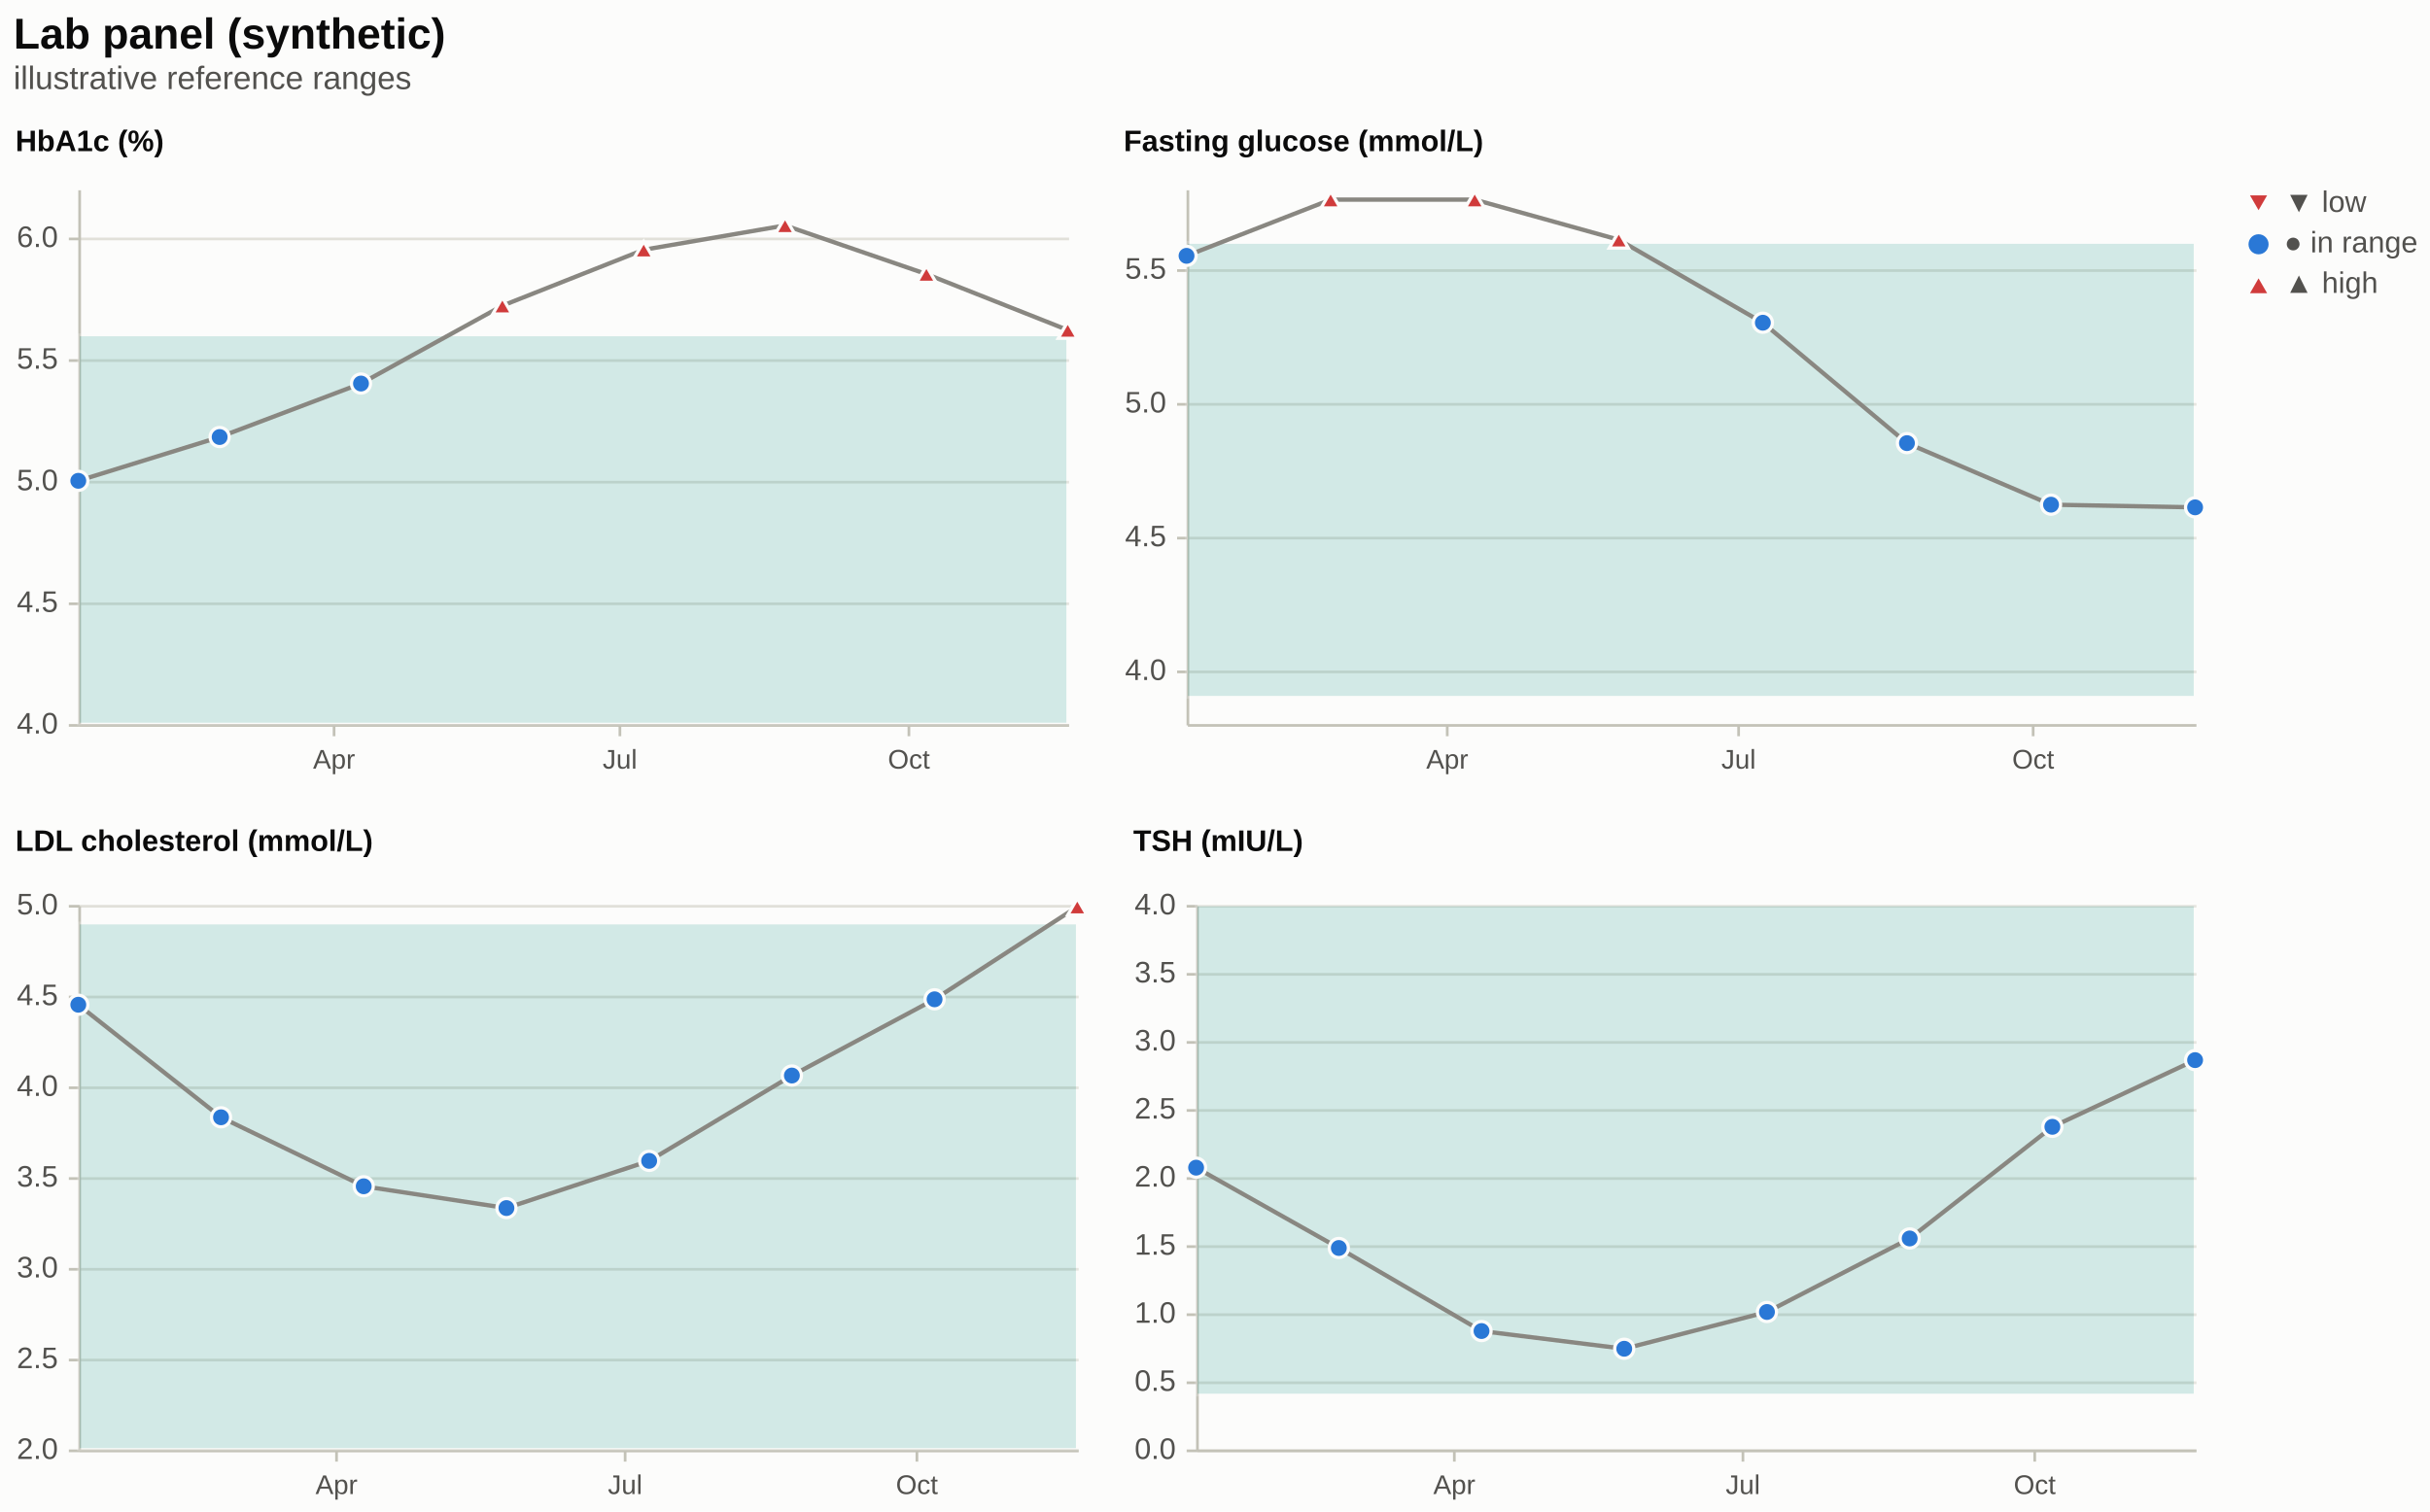
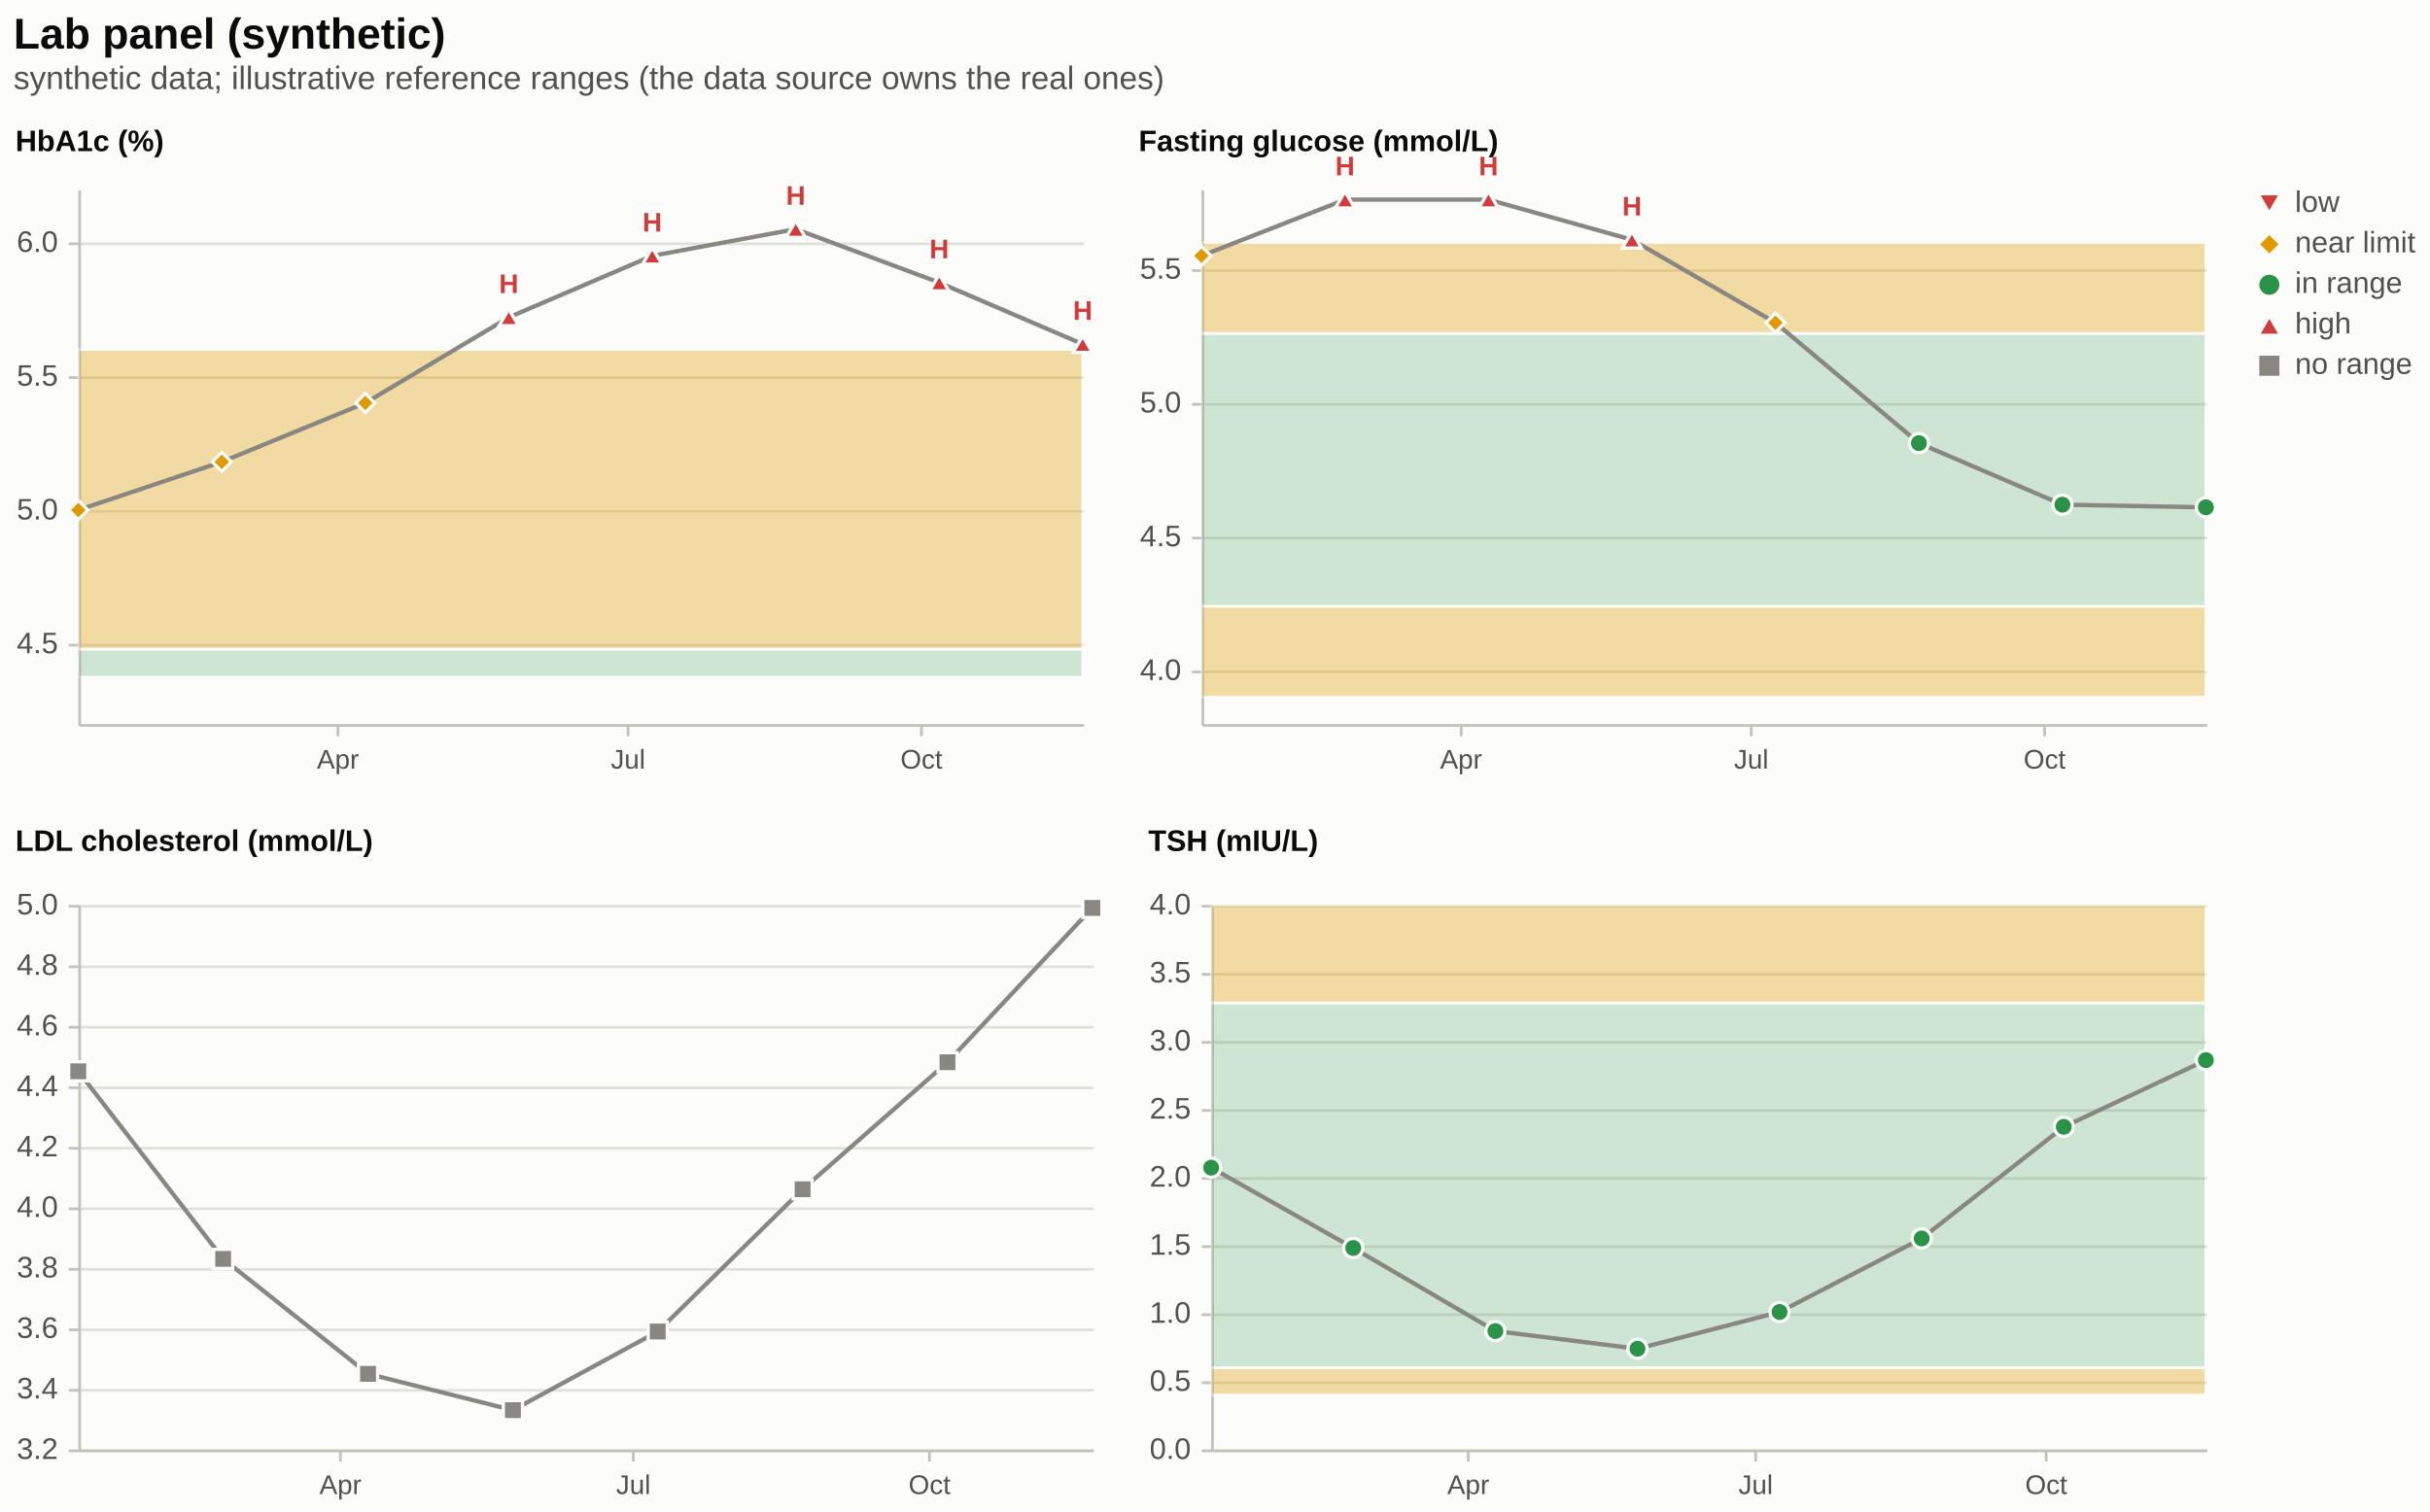
<svg xmlns="http://www.w3.org/2000/svg" width="900" height="560" viewBox="0 0 900 560" font-family="Arial, Liberation Sans, sans-serif">
  <defs>
    <clipPath id="clip-vconcat_0_hconcat_0">
-       <rect x="29" y="70" width="366.46" height="198.25" />
+       <rect x="29" y="70" width="372" height="198.25" />
    </clipPath>
    <clipPath id="clip-vconcat_0_hconcat_1">
-       <rect x="439.46" y="70" width="373.54" height="198.25" />
+       <rect x="445" y="70" width="372" height="198.25" />
    </clipPath>
    <clipPath id="clip-vconcat_1_hconcat_0">
-       <rect x="29" y="335.25" width="370" height="201.75" />
+       <rect x="29" y="335.25" width="375.58" height="201.75" />
    </clipPath>
    <clipPath id="clip-vconcat_1_hconcat_1">
-       <rect x="443" y="335.25" width="370" height="201.75" />
+       <rect x="448.58" y="335.25" width="368.42" height="201.75" />
    </clipPath>
  </defs>
  <rect width="100%" height="100%" fill="#fcfcfb" />
-   <line x1="29.5" y1="268.75" x2="395.96" y2="268.75" stroke="#e1e0d9" stroke-width="1" />
-   <line x1="29.5" y1="223.69" x2="395.96" y2="223.69" stroke="#e1e0d9" stroke-width="1" />
-   <line x1="29.5" y1="178.63" x2="395.96" y2="178.63" stroke="#e1e0d9" stroke-width="1" />
-   <line x1="29.5" y1="133.58" x2="395.96" y2="133.58" stroke="#e1e0d9" stroke-width="1" />
-   <line x1="29.5" y1="88.52" x2="395.96" y2="88.52" stroke="#e1e0d9" stroke-width="1" />
-   <line x1="29.5" y1="268.75" x2="395.96" y2="268.75" stroke="#c3c2b7" stroke-width="1" />
-   <line x1="123.73" y1="268.75" x2="123.73" y2="272.75" stroke="#c3c2b7" stroke-width="1" />
-   <text x="123.73" y="284.75" font-size="10" fill="#52514e" text-anchor="middle">Apr</text>
-   <line x1="229.6" y1="268.75" x2="229.6" y2="272.75" stroke="#c3c2b7" stroke-width="1" />
-   <text x="229.6" y="284.75" font-size="10" fill="#52514e" text-anchor="middle">Jul</text>
-   <line x1="336.63" y1="268.75" x2="336.63" y2="272.75" stroke="#c3c2b7" stroke-width="1" />
-   <text x="336.63" y="284.75" font-size="10" fill="#52514e" text-anchor="middle">Oct</text>
+   <line x1="29.5" y1="239.01" x2="401.5" y2="239.01" stroke="#e1e0d9" stroke-width="1" />
+   <line x1="29.5" y1="189.45" x2="401.5" y2="189.45" stroke="#e1e0d9" stroke-width="1" />
+   <line x1="29.5" y1="139.89" x2="401.5" y2="139.89" stroke="#e1e0d9" stroke-width="1" />
+   <line x1="29.5" y1="90.32" x2="401.5" y2="90.32" stroke="#e1e0d9" stroke-width="1" />
+   <line x1="29.5" y1="268.75" x2="401.5" y2="268.75" stroke="#c3c2b7" stroke-width="1" />
+   <line x1="125.16" y1="268.75" x2="125.16" y2="272.75" stroke="#c3c2b7" stroke-width="1" />
+   <text x="125.16" y="284.75" font-size="10" fill="#52514e" text-anchor="middle">Apr</text>
+   <line x1="232.62" y1="268.75" x2="232.62" y2="272.75" stroke="#c3c2b7" stroke-width="1" />
+   <text x="232.62" y="284.75" font-size="10" fill="#52514e" text-anchor="middle">Jul</text>
+   <line x1="341.27" y1="268.75" x2="341.27" y2="272.75" stroke="#c3c2b7" stroke-width="1" />
+   <text x="341.27" y="284.75" font-size="10" fill="#52514e" text-anchor="middle">Oct</text>
  <line x1="29.5" y1="70.5" x2="29.5" y2="268.75" stroke="#c3c2b7" stroke-width="1" />
-   <line x1="25.5" y1="268.75" x2="29.5" y2="268.75" stroke="#c3c2b7" stroke-width="1" />
-   <text x="21.5" y="271.75" font-size="11" fill="#52514e" text-anchor="end">4.0</text>
-   <line x1="25.5" y1="223.69" x2="29.5" y2="223.69" stroke="#c3c2b7" stroke-width="1" />
-   <text x="21.5" y="226.69" font-size="11" fill="#52514e" text-anchor="end">4.5</text>
-   <line x1="25.5" y1="178.63" x2="29.5" y2="178.63" stroke="#c3c2b7" stroke-width="1" />
-   <text x="21.5" y="181.63" font-size="11" fill="#52514e" text-anchor="end">5.0</text>
-   <line x1="25.5" y1="133.58" x2="29.5" y2="133.58" stroke="#c3c2b7" stroke-width="1" />
-   <text x="21.5" y="136.58" font-size="11" fill="#52514e" text-anchor="end">5.5</text>
-   <line x1="25.5" y1="88.52" x2="29.5" y2="88.52" stroke="#c3c2b7" stroke-width="1" />
-   <text x="21.5" y="91.52" font-size="11" fill="#52514e" text-anchor="end">6.0</text>
-   <g>
-     <rect x="29" y="124.07" width="366.46" height="144.18" fill="#2a9d8f" stroke="#fcfcfb" opacity="0.2" stroke-width="1" />
-     <path d="M29,178.13L81.35,161.91L133.7,142.09L186.06,113.25L238.41,92.53L290.76,83.52L343.11,101.54L395.46,122.27" fill="none" stroke="#898781" stroke-width="1.6" stroke-linecap="round" stroke-linejoin="round" />
-     <circle cx="29" cy="178.13" r="3.54" fill="#2a78d6" stroke="#fcfcfb" stroke-width="1.2" />
-     <circle cx="81.35" cy="161.91" r="3.54" fill="#2a78d6" stroke="#fcfcfb" stroke-width="1.2" />
-     <circle cx="133.7" cy="142.09" r="3.54" fill="#2a78d6" stroke="#fcfcfb" stroke-width="1.2" />
-     <path d="M186.06,110.19L182.52,116.32L189.59,116.32Z" fill="#d03b3b" stroke="#fcfcfb" stroke-width="1.2" />
-     <path d="M238.41,89.47L234.87,95.59L241.94,95.59Z" fill="#d03b3b" stroke="#fcfcfb" stroke-width="1.2" />
-     <path d="M290.76,80.45L287.22,86.58L294.29,86.58Z" fill="#d03b3b" stroke="#fcfcfb" stroke-width="1.2" />
-     <path d="M343.11,98.48L339.58,104.6L346.65,104.6Z" fill="#d03b3b" stroke="#fcfcfb" stroke-width="1.2" />
-     <path d="M395.46,119.2L391.93,125.33L399,125.33Z" fill="#d03b3b" stroke="#fcfcfb" stroke-width="1.2" />
+   <line x1="25.5" y1="239.01" x2="29.5" y2="239.01" stroke="#c3c2b7" stroke-width="1" />
+   <text x="21.5" y="242.01" font-size="11" fill="#52514e" text-anchor="end">4.5</text>
+   <line x1="25.5" y1="189.45" x2="29.5" y2="189.45" stroke="#c3c2b7" stroke-width="1" />
+   <text x="21.5" y="192.45" font-size="11" fill="#52514e" text-anchor="end">5.0</text>
+   <line x1="25.5" y1="139.89" x2="29.5" y2="139.89" stroke="#c3c2b7" stroke-width="1" />
+   <text x="21.5" y="142.89" font-size="11" fill="#52514e" text-anchor="end">5.5</text>
+   <line x1="25.5" y1="90.32" x2="29.5" y2="90.32" stroke="#c3c2b7" stroke-width="1" />
+   <text x="21.5" y="93.32" font-size="11" fill="#52514e" text-anchor="end">6.0</text>
+   <g>
+     <rect x="29" y="240.49" width="372" height="10.41" fill="#2b9348" stroke="#fcfcfb" opacity="0.22" stroke-width="1" />
+     <rect x="29" y="129.47" width="372" height="111.02" fill="#e09a00" stroke="#fcfcfb" opacity="0.35" stroke-width="1" />
+     <path d="M29,188.95L82.14,171.11L135.29,149.3L188.43,117.58L241.57,94.78L294.71,84.87L347.86,104.69L401,127.49" fill="none" stroke="#898781" stroke-width="1.6" stroke-linecap="round" stroke-linejoin="round" />
+     <path d="M25.46,188.95L29,185.41L32.54,188.95L29,192.48Z" fill="#e09a00" stroke="#fcfcfb" stroke-width="1.2" />
+     <path d="M78.61,171.11L82.14,167.57L85.68,171.11L82.14,174.64Z" fill="#e09a00" stroke="#fcfcfb" stroke-width="1.2" />
+     <path d="M131.75,149.3L135.29,145.76L138.82,149.3L135.29,152.83Z" fill="#e09a00" stroke="#fcfcfb" stroke-width="1.2" />
+     <path d="M188.43,114.52L184.89,120.64L191.96,120.64Z" fill="#d03b3b" stroke="#fcfcfb" stroke-width="1.2" />
+     <path d="M241.57,91.72L238.04,97.84L245.11,97.84Z" fill="#d03b3b" stroke="#fcfcfb" stroke-width="1.2" />
+     <path d="M294.71,81.81L291.18,87.93L298.25,87.93Z" fill="#d03b3b" stroke="#fcfcfb" stroke-width="1.2" />
+     <path d="M347.86,101.63L344.32,107.76L351.39,107.76Z" fill="#d03b3b" stroke="#fcfcfb" stroke-width="1.2" />
+     <path d="M401,124.43L397.46,130.55L404.54,130.55Z" fill="#d03b3b" stroke="#fcfcfb" stroke-width="1.2" />
+     <text x="188.43" y="108.58" font-size="10" fill="#d03b3b" font-weight="bold" text-anchor="middle">H</text>
+     <text x="241.57" y="85.78" font-size="10" fill="#d03b3b" font-weight="bold" text-anchor="middle">H</text>
+     <text x="294.71" y="75.87" font-size="10" fill="#d03b3b" font-weight="bold" text-anchor="middle">H</text>
+     <text x="347.86" y="95.69" font-size="10" fill="#d03b3b" font-weight="bold" text-anchor="middle">H</text>
+     <text x="401" y="118.49" font-size="10" fill="#d03b3b" font-weight="bold" text-anchor="middle">H</text>
    <text x="5.71" y="56" font-size="11" fill="#0b0b0b" font-weight="600" text-anchor="start">HbA1c (%)</text>
  </g>
-   <path d="M836.5,79.37L832.03,71.63L840.97,71.63Z" fill="#d03b3b" stroke="#fcfcfb" stroke-width="1.5" />
-   <text x="846" y="78.5" font-size="11" fill="#52514e" text-anchor="start">▼ low</text>
-   <circle cx="836.5" cy="90.5" r="4.47" fill="#2a78d6" stroke="#fcfcfb" stroke-width="1.5" />
-   <text x="846" y="93.5" font-size="11" fill="#52514e" text-anchor="start">● in range</text>
-   <path d="M836.5,101.63L832.03,109.37L840.97,109.37Z" fill="#d03b3b" stroke="#fcfcfb" stroke-width="1.5" />
-   <text x="846" y="108.5" font-size="11" fill="#52514e" text-anchor="start">▲ high</text>
-   <line x1="439.96" y1="248.92" x2="813.5" y2="248.92" stroke="#e1e0d9" stroke-width="1" />
-   <line x1="439.96" y1="199.36" x2="813.5" y2="199.36" stroke="#e1e0d9" stroke-width="1" />
-   <line x1="439.96" y1="149.8" x2="813.5" y2="149.8" stroke="#e1e0d9" stroke-width="1" />
-   <line x1="439.96" y1="100.24" x2="813.5" y2="100.24" stroke="#e1e0d9" stroke-width="1" />
-   <line x1="439.96" y1="268.75" x2="813.5" y2="268.75" stroke="#c3c2b7" stroke-width="1" />
-   <line x1="536.02" y1="268.75" x2="536.02" y2="272.75" stroke="#c3c2b7" stroke-width="1" />
-   <text x="536.02" y="284.75" font-size="10" fill="#52514e" text-anchor="middle">Apr</text>
-   <line x1="643.93" y1="268.75" x2="643.93" y2="272.75" stroke="#c3c2b7" stroke-width="1" />
-   <text x="643.93" y="284.75" font-size="10" fill="#52514e" text-anchor="middle">Jul</text>
-   <line x1="753.02" y1="268.75" x2="753.02" y2="272.75" stroke="#c3c2b7" stroke-width="1" />
-   <text x="753.02" y="284.75" font-size="10" fill="#52514e" text-anchor="middle">Oct</text>
-   <line x1="439.96" y1="70.5" x2="439.96" y2="268.75" stroke="#c3c2b7" stroke-width="1" />
-   <line x1="435.96" y1="248.92" x2="439.96" y2="248.92" stroke="#c3c2b7" stroke-width="1" />
-   <text x="431.96" y="251.92" font-size="11" fill="#52514e" text-anchor="end">4.0</text>
-   <line x1="435.96" y1="199.36" x2="439.96" y2="199.36" stroke="#c3c2b7" stroke-width="1" />
-   <text x="431.96" y="202.36" font-size="11" fill="#52514e" text-anchor="end">4.5</text>
-   <line x1="435.96" y1="149.8" x2="439.96" y2="149.8" stroke="#c3c2b7" stroke-width="1" />
-   <text x="431.96" y="152.8" font-size="11" fill="#52514e" text-anchor="end">5.0</text>
-   <line x1="435.96" y1="100.24" x2="439.96" y2="100.24" stroke="#c3c2b7" stroke-width="1" />
-   <text x="431.96" y="103.24" font-size="11" fill="#52514e" text-anchor="end">5.5</text>
-   <g>
-     <rect x="439.46" y="89.82" width="373.54" height="168.51" fill="#2a9d8f" stroke="#fcfcfb" opacity="0.2" stroke-width="1" />
-     <path d="M439.46,94.78L492.83,73.96L546.19,73.96L599.55,88.83L652.91,119.56L706.28,164.17L759.64,186.97L813,187.96" fill="none" stroke="#898781" stroke-width="1.6" stroke-linecap="round" stroke-linejoin="round" />
-     <circle cx="439.46" cy="94.78" r="3.54" fill="#2a78d6" stroke="#fcfcfb" stroke-width="1.2" />
-     <path d="M492.83,70.9L489.29,77.03L496.36,77.03Z" fill="#d03b3b" stroke="#fcfcfb" stroke-width="1.2" />
-     <path d="M546.19,70.9L542.65,77.03L549.72,77.03Z" fill="#d03b3b" stroke="#fcfcfb" stroke-width="1.2" />
-     <path d="M599.55,85.77L596.01,91.9L603.09,91.9Z" fill="#d03b3b" stroke="#fcfcfb" stroke-width="1.2" />
-     <circle cx="652.91" cy="119.56" r="3.54" fill="#2a78d6" stroke="#fcfcfb" stroke-width="1.2" />
-     <circle cx="706.28" cy="164.17" r="3.54" fill="#2a78d6" stroke="#fcfcfb" stroke-width="1.2" />
-     <circle cx="759.64" cy="186.97" r="3.54" fill="#2a78d6" stroke="#fcfcfb" stroke-width="1.2" />
-     <circle cx="813" cy="187.96" r="3.54" fill="#2a78d6" stroke="#fcfcfb" stroke-width="1.2" />
-     <text x="416.17" y="56" font-size="11" fill="#0b0b0b" font-weight="600" text-anchor="start">Fasting glucose (mmol/L)</text>
-   </g>
-   <line x1="29.5" y1="537.5" x2="399.5" y2="537.5" stroke="#e1e0d9" stroke-width="1" />
-   <line x1="29.5" y1="503.87" x2="399.5" y2="503.87" stroke="#e1e0d9" stroke-width="1" />
-   <line x1="29.5" y1="470.25" x2="399.5" y2="470.25" stroke="#e1e0d9" stroke-width="1" />
-   <line x1="29.5" y1="436.62" x2="399.5" y2="436.62" stroke="#e1e0d9" stroke-width="1" />
-   <line x1="29.5" y1="403" x2="399.5" y2="403" stroke="#e1e0d9" stroke-width="1" />
-   <line x1="29.5" y1="369.37" x2="399.5" y2="369.37" stroke="#e1e0d9" stroke-width="1" />
-   <line x1="29.5" y1="335.75" x2="399.5" y2="335.75" stroke="#e1e0d9" stroke-width="1" />
-   <line x1="29.5" y1="537.5" x2="399.5" y2="537.5" stroke="#c3c2b7" stroke-width="1" />
-   <line x1="124.64" y1="537.5" x2="124.64" y2="541.5" stroke="#c3c2b7" stroke-width="1" />
-   <text x="124.64" y="553.5" font-size="10" fill="#52514e" text-anchor="middle">Apr</text>
-   <line x1="231.53" y1="537.5" x2="231.53" y2="541.5" stroke="#c3c2b7" stroke-width="1" />
-   <text x="231.53" y="553.5" font-size="10" fill="#52514e" text-anchor="middle">Jul</text>
-   <line x1="339.6" y1="537.5" x2="339.6" y2="541.5" stroke="#c3c2b7" stroke-width="1" />
-   <text x="339.6" y="553.5" font-size="10" fill="#52514e" text-anchor="middle">Oct</text>
+   <path d="M840.5,79.37L836.03,71.63L844.97,71.63Z" fill="#d03b3b" stroke="#fcfcfb" stroke-width="1.5" />
+   <text x="850" y="78.5" font-size="11" fill="#52514e" text-anchor="start">low</text>
+   <path d="M836.03,90.5L840.5,86.03L844.97,90.5L840.5,94.97Z" fill="#e09a00" stroke="#fcfcfb" stroke-width="1.5" />
+   <text x="850" y="93.5" font-size="11" fill="#52514e" text-anchor="start">near limit</text>
+   <circle cx="840.5" cy="105.5" r="4.47" fill="#2b9348" stroke="#fcfcfb" stroke-width="1.5" />
+   <text x="850" y="108.5" font-size="11" fill="#52514e" text-anchor="start">in range</text>
+   <path d="M840.5,116.63L836.03,124.37L844.97,124.37Z" fill="#d03b3b" stroke="#fcfcfb" stroke-width="1.5" />
+   <text x="850" y="123.5" font-size="11" fill="#52514e" text-anchor="start">high</text>
+   <rect x="836.03" y="131.03" width="8.94" height="8.94" fill="#898781" stroke="#fcfcfb" stroke-width="1.5" />
+   <text x="850" y="138.5" font-size="11" fill="#52514e" text-anchor="start">no range</text>
+   <line x1="445.5" y1="248.92" x2="817.5" y2="248.92" stroke="#e1e0d9" stroke-width="1" />
+   <line x1="445.5" y1="199.36" x2="817.5" y2="199.36" stroke="#e1e0d9" stroke-width="1" />
+   <line x1="445.5" y1="149.8" x2="817.5" y2="149.8" stroke="#e1e0d9" stroke-width="1" />
+   <line x1="445.5" y1="100.24" x2="817.5" y2="100.24" stroke="#e1e0d9" stroke-width="1" />
+   <line x1="445.5" y1="268.75" x2="817.5" y2="268.75" stroke="#c3c2b7" stroke-width="1" />
+   <line x1="541.16" y1="268.75" x2="541.16" y2="272.75" stroke="#c3c2b7" stroke-width="1" />
+   <text x="541.16" y="284.75" font-size="10" fill="#52514e" text-anchor="middle">Apr</text>
+   <line x1="648.62" y1="268.75" x2="648.62" y2="272.75" stroke="#c3c2b7" stroke-width="1" />
+   <text x="648.62" y="284.75" font-size="10" fill="#52514e" text-anchor="middle">Jul</text>
+   <line x1="757.27" y1="268.75" x2="757.27" y2="272.75" stroke="#c3c2b7" stroke-width="1" />
+   <text x="757.27" y="284.75" font-size="10" fill="#52514e" text-anchor="middle">Oct</text>
+   <line x1="445.5" y1="70.5" x2="445.5" y2="268.75" stroke="#c3c2b7" stroke-width="1" />
+   <line x1="441.5" y1="248.92" x2="445.5" y2="248.92" stroke="#c3c2b7" stroke-width="1" />
+   <text x="437.5" y="251.92" font-size="11" fill="#52514e" text-anchor="end">4.0</text>
+   <line x1="441.5" y1="199.36" x2="445.5" y2="199.36" stroke="#c3c2b7" stroke-width="1" />
+   <text x="437.5" y="202.36" font-size="11" fill="#52514e" text-anchor="end">4.5</text>
+   <line x1="441.5" y1="149.8" x2="445.5" y2="149.8" stroke="#c3c2b7" stroke-width="1" />
+   <text x="437.5" y="152.8" font-size="11" fill="#52514e" text-anchor="end">5.0</text>
+   <line x1="441.5" y1="100.24" x2="445.5" y2="100.24" stroke="#c3c2b7" stroke-width="1" />
+   <text x="437.5" y="103.24" font-size="11" fill="#52514e" text-anchor="end">5.5</text>
+   <g>
+     <rect x="445" y="123.53" width="372" height="101.11" fill="#2b9348" stroke="#fcfcfb" opacity="0.22" stroke-width="1" />
+     <rect x="445" y="224.63" width="372" height="33.7" fill="#e09a00" stroke="#fcfcfb" opacity="0.35" stroke-width="1" />
+     <rect x="445" y="89.82" width="372" height="33.7" fill="#e09a00" stroke="#fcfcfb" opacity="0.35" stroke-width="1" />
+     <path d="M445,94.78L498.14,73.96L551.29,73.96L604.43,88.83L657.57,119.56L710.71,164.17L763.86,186.97L817,187.96" fill="none" stroke="#898781" stroke-width="1.6" stroke-linecap="round" stroke-linejoin="round" />
+     <path d="M441.46,94.78L445,91.25L448.54,94.78L445,98.32Z" fill="#e09a00" stroke="#fcfcfb" stroke-width="1.2" />
+     <path d="M498.14,70.9L494.61,77.03L501.68,77.03Z" fill="#d03b3b" stroke="#fcfcfb" stroke-width="1.2" />
+     <path d="M551.29,70.9L547.75,77.03L554.82,77.03Z" fill="#d03b3b" stroke="#fcfcfb" stroke-width="1.2" />
+     <path d="M604.43,85.77L600.89,91.9L607.96,91.9Z" fill="#d03b3b" stroke="#fcfcfb" stroke-width="1.2" />
+     <path d="M654.04,119.56L657.57,116.03L661.11,119.56L657.57,123.1Z" fill="#e09a00" stroke="#fcfcfb" stroke-width="1.2" />
+     <circle cx="710.71" cy="164.17" r="3.54" fill="#2b9348" stroke="#fcfcfb" stroke-width="1.2" />
+     <circle cx="763.86" cy="186.97" r="3.54" fill="#2b9348" stroke="#fcfcfb" stroke-width="1.2" />
+     <circle cx="817" cy="187.96" r="3.54" fill="#2b9348" stroke="#fcfcfb" stroke-width="1.2" />
+     <text x="498.14" y="64.96" font-size="10" fill="#d03b3b" font-weight="bold" text-anchor="middle">H</text>
+     <text x="551.29" y="64.96" font-size="10" fill="#d03b3b" font-weight="bold" text-anchor="middle">H</text>
+     <text x="604.43" y="79.83" font-size="10" fill="#d03b3b" font-weight="bold" text-anchor="middle">H</text>
+     <text x="421.71" y="56" font-size="11" fill="#0b0b0b" font-weight="600" text-anchor="start">Fasting glucose (mmol/L)</text>
+   </g>
+   <line x1="29.5" y1="537.5" x2="405.08" y2="537.5" stroke="#e1e0d9" stroke-width="1" />
+   <line x1="29.5" y1="515.08" x2="405.08" y2="515.08" stroke="#e1e0d9" stroke-width="1" />
+   <line x1="29.5" y1="492.67" x2="405.08" y2="492.67" stroke="#e1e0d9" stroke-width="1" />
+   <line x1="29.5" y1="470.25" x2="405.08" y2="470.25" stroke="#e1e0d9" stroke-width="1" />
+   <line x1="29.5" y1="447.83" x2="405.08" y2="447.83" stroke="#e1e0d9" stroke-width="1" />
+   <line x1="29.5" y1="425.41" x2="405.08" y2="425.41" stroke="#e1e0d9" stroke-width="1" />
+   <line x1="29.5" y1="403" x2="405.08" y2="403" stroke="#e1e0d9" stroke-width="1" />
+   <line x1="29.5" y1="380.58" x2="405.08" y2="380.58" stroke="#e1e0d9" stroke-width="1" />
+   <line x1="29.5" y1="358.16" x2="405.08" y2="358.16" stroke="#e1e0d9" stroke-width="1" />
+   <line x1="29.5" y1="335.75" x2="405.08" y2="335.75" stroke="#e1e0d9" stroke-width="1" />
+   <line x1="29.5" y1="537.5" x2="405.08" y2="537.5" stroke="#c3c2b7" stroke-width="1" />
+   <line x1="126.08" y1="537.5" x2="126.08" y2="541.5" stroke="#c3c2b7" stroke-width="1" />
+   <text x="126.08" y="553.5" font-size="10" fill="#52514e" text-anchor="middle">Apr</text>
+   <line x1="234.58" y1="537.5" x2="234.58" y2="541.5" stroke="#c3c2b7" stroke-width="1" />
+   <text x="234.58" y="553.5" font-size="10" fill="#52514e" text-anchor="middle">Jul</text>
+   <line x1="344.27" y1="537.5" x2="344.27" y2="541.5" stroke="#c3c2b7" stroke-width="1" />
+   <text x="344.27" y="553.5" font-size="10" fill="#52514e" text-anchor="middle">Oct</text>
  <line x1="29.5" y1="335.75" x2="29.5" y2="537.5" stroke="#c3c2b7" stroke-width="1" />
  <line x1="25.5" y1="537.5" x2="29.5" y2="537.5" stroke="#c3c2b7" stroke-width="1" />
-   <text x="21.5" y="540.5" font-size="11" fill="#52514e" text-anchor="end">2.0</text>
-   <line x1="25.5" y1="503.87" x2="29.5" y2="503.87" stroke="#c3c2b7" stroke-width="1" />
-   <text x="21.5" y="506.87" font-size="11" fill="#52514e" text-anchor="end">2.5</text>
+   <text x="21.5" y="540.5" font-size="11" fill="#52514e" text-anchor="end">3.2</text>
+   <line x1="25.5" y1="515.08" x2="29.5" y2="515.08" stroke="#c3c2b7" stroke-width="1" />
+   <text x="21.5" y="518.08" font-size="11" fill="#52514e" text-anchor="end">3.4</text>
+   <line x1="25.5" y1="492.67" x2="29.5" y2="492.67" stroke="#c3c2b7" stroke-width="1" />
+   <text x="21.5" y="495.67" font-size="11" fill="#52514e" text-anchor="end">3.6</text>
  <line x1="25.5" y1="470.25" x2="29.5" y2="470.25" stroke="#c3c2b7" stroke-width="1" />
-   <text x="21.5" y="473.25" font-size="11" fill="#52514e" text-anchor="end">3.0</text>
-   <line x1="25.5" y1="436.62" x2="29.5" y2="436.62" stroke="#c3c2b7" stroke-width="1" />
-   <text x="21.5" y="439.62" font-size="11" fill="#52514e" text-anchor="end">3.5</text>
+   <text x="21.5" y="473.25" font-size="11" fill="#52514e" text-anchor="end">3.8</text>
+   <line x1="25.5" y1="447.83" x2="29.5" y2="447.83" stroke="#c3c2b7" stroke-width="1" />
+   <text x="21.5" y="450.83" font-size="11" fill="#52514e" text-anchor="end">4.0</text>
+   <line x1="25.5" y1="425.41" x2="29.5" y2="425.41" stroke="#c3c2b7" stroke-width="1" />
+   <text x="21.5" y="428.41" font-size="11" fill="#52514e" text-anchor="end">4.2</text>
  <line x1="25.5" y1="403" x2="29.5" y2="403" stroke="#c3c2b7" stroke-width="1" />
-   <text x="21.5" y="406" font-size="11" fill="#52514e" text-anchor="end">4.0</text>
-   <line x1="25.5" y1="369.37" x2="29.5" y2="369.37" stroke="#c3c2b7" stroke-width="1" />
-   <text x="21.5" y="372.37" font-size="11" fill="#52514e" text-anchor="end">4.5</text>
+   <text x="21.5" y="406" font-size="11" fill="#52514e" text-anchor="end">4.4</text>
+   <line x1="25.5" y1="380.58" x2="29.5" y2="380.58" stroke="#c3c2b7" stroke-width="1" />
+   <text x="21.5" y="383.58" font-size="11" fill="#52514e" text-anchor="end">4.6</text>
+   <line x1="25.5" y1="358.16" x2="29.5" y2="358.16" stroke="#c3c2b7" stroke-width="1" />
+   <text x="21.5" y="361.16" font-size="11" fill="#52514e" text-anchor="end">4.8</text>
  <line x1="25.5" y1="335.75" x2="29.5" y2="335.75" stroke="#c3c2b7" stroke-width="1" />
  <text x="21.5" y="338.75" font-size="11" fill="#52514e" text-anchor="end">5.0</text>
  <g>
-     <rect x="29" y="341.97" width="370" height="195.03" fill="#2a9d8f" stroke="#fcfcfb" opacity="0.2" stroke-width="1" />
-     <path d="M29,372.23L81.86,413.93L134.71,439.49L187.57,447.56L240.43,430.07L293.29,398.46L346.14,370.22L399,335.92" fill="none" stroke="#898781" stroke-width="1.6" stroke-linecap="round" stroke-linejoin="round" />
-     <circle cx="29" cy="372.23" r="3.54" fill="#2a78d6" stroke="#fcfcfb" stroke-width="1.2" />
-     <circle cx="81.86" cy="413.93" r="3.54" fill="#2a78d6" stroke="#fcfcfb" stroke-width="1.2" />
-     <circle cx="134.71" cy="439.49" r="3.54" fill="#2a78d6" stroke="#fcfcfb" stroke-width="1.2" />
-     <circle cx="187.57" cy="447.56" r="3.54" fill="#2a78d6" stroke="#fcfcfb" stroke-width="1.2" />
-     <circle cx="240.43" cy="430.07" r="3.54" fill="#2a78d6" stroke="#fcfcfb" stroke-width="1.2" />
-     <circle cx="293.29" cy="398.46" r="3.54" fill="#2a78d6" stroke="#fcfcfb" stroke-width="1.2" />
-     <circle cx="346.14" cy="370.22" r="3.54" fill="#2a78d6" stroke="#fcfcfb" stroke-width="1.2" />
-     <path d="M399,332.86L395.46,338.98L402.54,338.98Z" fill="#d03b3b" stroke="#fcfcfb" stroke-width="1.2" />
+     <path d="M29,396.89L82.65,466.39L136.31,508.98L189.96,522.43L243.62,493.29L297.27,440.61L350.92,393.53L404.58,336.37" fill="none" stroke="#898781" stroke-width="1.6" stroke-linecap="round" stroke-linejoin="round" />
+     <rect x="25.46" y="393.36" width="7.07" height="7.07" fill="#898781" stroke="#fcfcfb" stroke-width="1.2" />
+     <rect x="79.12" y="462.85" width="7.07" height="7.07" fill="#898781" stroke="#fcfcfb" stroke-width="1.2" />
+     <rect x="132.77" y="505.44" width="7.07" height="7.07" fill="#898781" stroke="#fcfcfb" stroke-width="1.2" />
+     <rect x="186.43" y="518.89" width="7.07" height="7.07" fill="#898781" stroke="#fcfcfb" stroke-width="1.2" />
+     <rect x="240.08" y="489.75" width="7.07" height="7.07" fill="#898781" stroke="#fcfcfb" stroke-width="1.2" />
+     <rect x="293.73" y="437.07" width="7.07" height="7.07" fill="#898781" stroke="#fcfcfb" stroke-width="1.2" />
+     <rect x="347.39" y="390" width="7.07" height="7.07" fill="#898781" stroke="#fcfcfb" stroke-width="1.2" />
+     <rect x="401.04" y="332.83" width="7.07" height="7.07" fill="#898781" stroke="#fcfcfb" stroke-width="1.2" />
    <text x="5.71" y="315.25" font-size="11" fill="#0b0b0b" font-weight="600" text-anchor="start">LDL cholesterol (mmol/L)</text>
  </g>
-   <line x1="443.5" y1="537.5" x2="813.5" y2="537.5" stroke="#e1e0d9" stroke-width="1" />
-   <line x1="443.5" y1="512.28" x2="813.5" y2="512.28" stroke="#e1e0d9" stroke-width="1" />
-   <line x1="443.5" y1="487.06" x2="813.5" y2="487.06" stroke="#e1e0d9" stroke-width="1" />
-   <line x1="443.5" y1="461.84" x2="813.5" y2="461.84" stroke="#e1e0d9" stroke-width="1" />
-   <line x1="443.5" y1="436.62" x2="813.5" y2="436.62" stroke="#e1e0d9" stroke-width="1" />
-   <line x1="443.5" y1="411.4" x2="813.5" y2="411.4" stroke="#e1e0d9" stroke-width="1" />
-   <line x1="443.5" y1="386.19" x2="813.5" y2="386.19" stroke="#e1e0d9" stroke-width="1" />
-   <line x1="443.5" y1="360.97" x2="813.5" y2="360.97" stroke="#e1e0d9" stroke-width="1" />
-   <line x1="443.5" y1="335.75" x2="813.5" y2="335.75" stroke="#e1e0d9" stroke-width="1" />
-   <line x1="443.5" y1="537.5" x2="813.5" y2="537.5" stroke="#c3c2b7" stroke-width="1" />
-   <line x1="538.64" y1="537.5" x2="538.64" y2="541.5" stroke="#c3c2b7" stroke-width="1" />
-   <text x="538.64" y="553.5" font-size="10" fill="#52514e" text-anchor="middle">Apr</text>
-   <line x1="645.53" y1="537.5" x2="645.53" y2="541.5" stroke="#c3c2b7" stroke-width="1" />
-   <text x="645.53" y="553.5" font-size="10" fill="#52514e" text-anchor="middle">Jul</text>
-   <line x1="753.6" y1="537.5" x2="753.6" y2="541.5" stroke="#c3c2b7" stroke-width="1" />
-   <text x="753.6" y="553.5" font-size="10" fill="#52514e" text-anchor="middle">Oct</text>
-   <line x1="443.5" y1="335.75" x2="443.5" y2="537.5" stroke="#c3c2b7" stroke-width="1" />
-   <line x1="439.5" y1="537.5" x2="443.5" y2="537.5" stroke="#c3c2b7" stroke-width="1" />
-   <text x="435.5" y="540.5" font-size="11" fill="#52514e" text-anchor="end">0.0</text>
-   <line x1="439.5" y1="512.28" x2="443.5" y2="512.28" stroke="#c3c2b7" stroke-width="1" />
-   <text x="435.5" y="515.28" font-size="11" fill="#52514e" text-anchor="end">0.5</text>
-   <line x1="439.5" y1="487.06" x2="443.5" y2="487.06" stroke="#c3c2b7" stroke-width="1" />
-   <text x="435.5" y="490.06" font-size="11" fill="#52514e" text-anchor="end">1.0</text>
-   <line x1="439.5" y1="461.84" x2="443.5" y2="461.84" stroke="#c3c2b7" stroke-width="1" />
-   <text x="435.5" y="464.84" font-size="11" fill="#52514e" text-anchor="end">1.5</text>
-   <line x1="439.5" y1="436.62" x2="443.5" y2="436.62" stroke="#c3c2b7" stroke-width="1" />
-   <text x="435.5" y="439.62" font-size="11" fill="#52514e" text-anchor="end">2.0</text>
-   <line x1="439.5" y1="411.4" x2="443.5" y2="411.4" stroke="#c3c2b7" stroke-width="1" />
-   <text x="435.5" y="414.4" font-size="11" fill="#52514e" text-anchor="end">2.5</text>
-   <line x1="439.5" y1="386.19" x2="443.5" y2="386.19" stroke="#c3c2b7" stroke-width="1" />
-   <text x="435.5" y="389.19" font-size="11" fill="#52514e" text-anchor="end">3.0</text>
-   <line x1="439.5" y1="360.97" x2="443.5" y2="360.97" stroke="#c3c2b7" stroke-width="1" />
-   <text x="435.5" y="363.97" font-size="11" fill="#52514e" text-anchor="end">3.5</text>
-   <line x1="439.5" y1="335.75" x2="443.5" y2="335.75" stroke="#c3c2b7" stroke-width="1" />
-   <text x="435.5" y="338.75" font-size="11" fill="#52514e" text-anchor="end">4.0</text>
-   <g>
-     <rect x="443" y="335.25" width="370" height="181.58" fill="#2a9d8f" stroke="#fcfcfb" opacity="0.2" stroke-width="1" />
-     <path d="M443,432.59L495.86,462.35L548.71,493.12L601.57,499.68L654.43,486.06L707.29,458.82L760.14,417.46L813,392.75" fill="none" stroke="#898781" stroke-width="1.6" stroke-linecap="round" stroke-linejoin="round" />
-     <circle cx="443" cy="432.59" r="3.54" fill="#2a78d6" stroke="#fcfcfb" stroke-width="1.2" />
-     <circle cx="495.86" cy="462.35" r="3.54" fill="#2a78d6" stroke="#fcfcfb" stroke-width="1.2" />
-     <circle cx="548.71" cy="493.12" r="3.54" fill="#2a78d6" stroke="#fcfcfb" stroke-width="1.2" />
-     <circle cx="601.57" cy="499.68" r="3.54" fill="#2a78d6" stroke="#fcfcfb" stroke-width="1.2" />
-     <circle cx="654.43" cy="486.06" r="3.54" fill="#2a78d6" stroke="#fcfcfb" stroke-width="1.2" />
-     <circle cx="707.29" cy="458.82" r="3.54" fill="#2a78d6" stroke="#fcfcfb" stroke-width="1.2" />
-     <circle cx="760.14" cy="417.46" r="3.54" fill="#2a78d6" stroke="#fcfcfb" stroke-width="1.2" />
-     <circle cx="813" cy="392.75" r="3.54" fill="#2a78d6" stroke="#fcfcfb" stroke-width="1.2" />
-     <text x="419.71" y="315.25" font-size="11" fill="#0b0b0b" font-weight="600" text-anchor="start">TSH (mIU/L)</text>
+   <line x1="449.08" y1="537.5" x2="817.5" y2="537.5" stroke="#e1e0d9" stroke-width="1" />
+   <line x1="449.08" y1="512.28" x2="817.5" y2="512.28" stroke="#e1e0d9" stroke-width="1" />
+   <line x1="449.08" y1="487.06" x2="817.5" y2="487.06" stroke="#e1e0d9" stroke-width="1" />
+   <line x1="449.08" y1="461.84" x2="817.5" y2="461.84" stroke="#e1e0d9" stroke-width="1" />
+   <line x1="449.08" y1="436.62" x2="817.5" y2="436.62" stroke="#e1e0d9" stroke-width="1" />
+   <line x1="449.08" y1="411.4" x2="817.5" y2="411.4" stroke="#e1e0d9" stroke-width="1" />
+   <line x1="449.08" y1="386.19" x2="817.5" y2="386.19" stroke="#e1e0d9" stroke-width="1" />
+   <line x1="449.08" y1="360.97" x2="817.5" y2="360.97" stroke="#e1e0d9" stroke-width="1" />
+   <line x1="449.08" y1="335.75" x2="817.5" y2="335.75" stroke="#e1e0d9" stroke-width="1" />
+   <line x1="449.08" y1="537.5" x2="817.5" y2="537.5" stroke="#c3c2b7" stroke-width="1" />
+   <line x1="543.81" y1="537.5" x2="543.81" y2="541.5" stroke="#c3c2b7" stroke-width="1" />
+   <text x="543.81" y="553.5" font-size="10" fill="#52514e" text-anchor="middle">Apr</text>
+   <line x1="650.25" y1="537.5" x2="650.25" y2="541.5" stroke="#c3c2b7" stroke-width="1" />
+   <text x="650.25" y="553.5" font-size="10" fill="#52514e" text-anchor="middle">Jul</text>
+   <line x1="757.85" y1="537.5" x2="757.85" y2="541.5" stroke="#c3c2b7" stroke-width="1" />
+   <text x="757.85" y="553.5" font-size="10" fill="#52514e" text-anchor="middle">Oct</text>
+   <line x1="449.08" y1="335.75" x2="449.08" y2="537.5" stroke="#c3c2b7" stroke-width="1" />
+   <line x1="445.08" y1="537.5" x2="449.08" y2="537.5" stroke="#c3c2b7" stroke-width="1" />
+   <text x="441.08" y="540.5" font-size="11" fill="#52514e" text-anchor="end">0.0</text>
+   <line x1="445.08" y1="512.28" x2="449.08" y2="512.28" stroke="#c3c2b7" stroke-width="1" />
+   <text x="441.08" y="515.28" font-size="11" fill="#52514e" text-anchor="end">0.5</text>
+   <line x1="445.08" y1="487.06" x2="449.08" y2="487.06" stroke="#c3c2b7" stroke-width="1" />
+   <text x="441.08" y="490.06" font-size="11" fill="#52514e" text-anchor="end">1.0</text>
+   <line x1="445.08" y1="461.84" x2="449.08" y2="461.84" stroke="#c3c2b7" stroke-width="1" />
+   <text x="441.08" y="464.84" font-size="11" fill="#52514e" text-anchor="end">1.5</text>
+   <line x1="445.08" y1="436.62" x2="449.08" y2="436.62" stroke="#c3c2b7" stroke-width="1" />
+   <text x="441.08" y="439.62" font-size="11" fill="#52514e" text-anchor="end">2.0</text>
+   <line x1="445.08" y1="411.4" x2="449.08" y2="411.4" stroke="#c3c2b7" stroke-width="1" />
+   <text x="441.08" y="414.4" font-size="11" fill="#52514e" text-anchor="end">2.5</text>
+   <line x1="445.08" y1="386.19" x2="449.08" y2="386.19" stroke="#c3c2b7" stroke-width="1" />
+   <text x="441.08" y="389.19" font-size="11" fill="#52514e" text-anchor="end">3.0</text>
+   <line x1="445.08" y1="360.97" x2="449.08" y2="360.97" stroke="#c3c2b7" stroke-width="1" />
+   <text x="441.08" y="363.97" font-size="11" fill="#52514e" text-anchor="end">3.5</text>
+   <line x1="445.08" y1="335.75" x2="449.08" y2="335.75" stroke="#c3c2b7" stroke-width="1" />
+   <text x="441.08" y="338.75" font-size="11" fill="#52514e" text-anchor="end">4.0</text>
+   <g>
+     <rect x="448.58" y="371.56" width="368.42" height="135.17" fill="#2b9348" stroke="#fcfcfb" opacity="0.22" stroke-width="1" />
+     <rect x="448.58" y="506.74" width="368.42" height="10.09" fill="#e09a00" stroke="#fcfcfb" opacity="0.35" stroke-width="1" />
+     <rect x="448.58" y="335.25" width="368.42" height="36.32" fill="#e09a00" stroke="#fcfcfb" opacity="0.35" stroke-width="1" />
+     <path d="M448.58,432.59L501.21,462.35L553.84,493.12L606.47,499.68L659.1,486.06L711.74,458.82L764.37,417.46L817,392.75" fill="none" stroke="#898781" stroke-width="1.6" stroke-linecap="round" stroke-linejoin="round" />
+     <circle cx="448.58" cy="432.59" r="3.54" fill="#2b9348" stroke="#fcfcfb" stroke-width="1.2" />
+     <circle cx="501.21" cy="462.35" r="3.54" fill="#2b9348" stroke="#fcfcfb" stroke-width="1.2" />
+     <circle cx="553.84" cy="493.12" r="3.54" fill="#2b9348" stroke="#fcfcfb" stroke-width="1.2" />
+     <circle cx="606.47" cy="499.68" r="3.54" fill="#2b9348" stroke="#fcfcfb" stroke-width="1.2" />
+     <circle cx="659.1" cy="486.06" r="3.54" fill="#2b9348" stroke="#fcfcfb" stroke-width="1.2" />
+     <circle cx="711.74" cy="458.82" r="3.54" fill="#2b9348" stroke="#fcfcfb" stroke-width="1.2" />
+     <circle cx="764.37" cy="417.46" r="3.54" fill="#2b9348" stroke="#fcfcfb" stroke-width="1.2" />
+     <circle cx="817" cy="392.75" r="3.54" fill="#2b9348" stroke="#fcfcfb" stroke-width="1.2" />
+     <text x="425.29" y="315.25" font-size="11" fill="#0b0b0b" font-weight="600" text-anchor="start">TSH (mIU/L)</text>
  </g>
  <text x="5" y="18" font-size="16" fill="#0b0b0b" font-weight="600" text-anchor="start">Lab panel (synthetic)</text>
-   <text x="5" y="33" font-size="12" fill="#52514e" font-weight="normal" text-anchor="start">illustrative reference ranges</text>
+   <text x="5" y="33" font-size="12" fill="#52514e" font-weight="normal" text-anchor="start">synthetic data; illustrative reference ranges (the data source owns the real ones)</text>
</svg>
